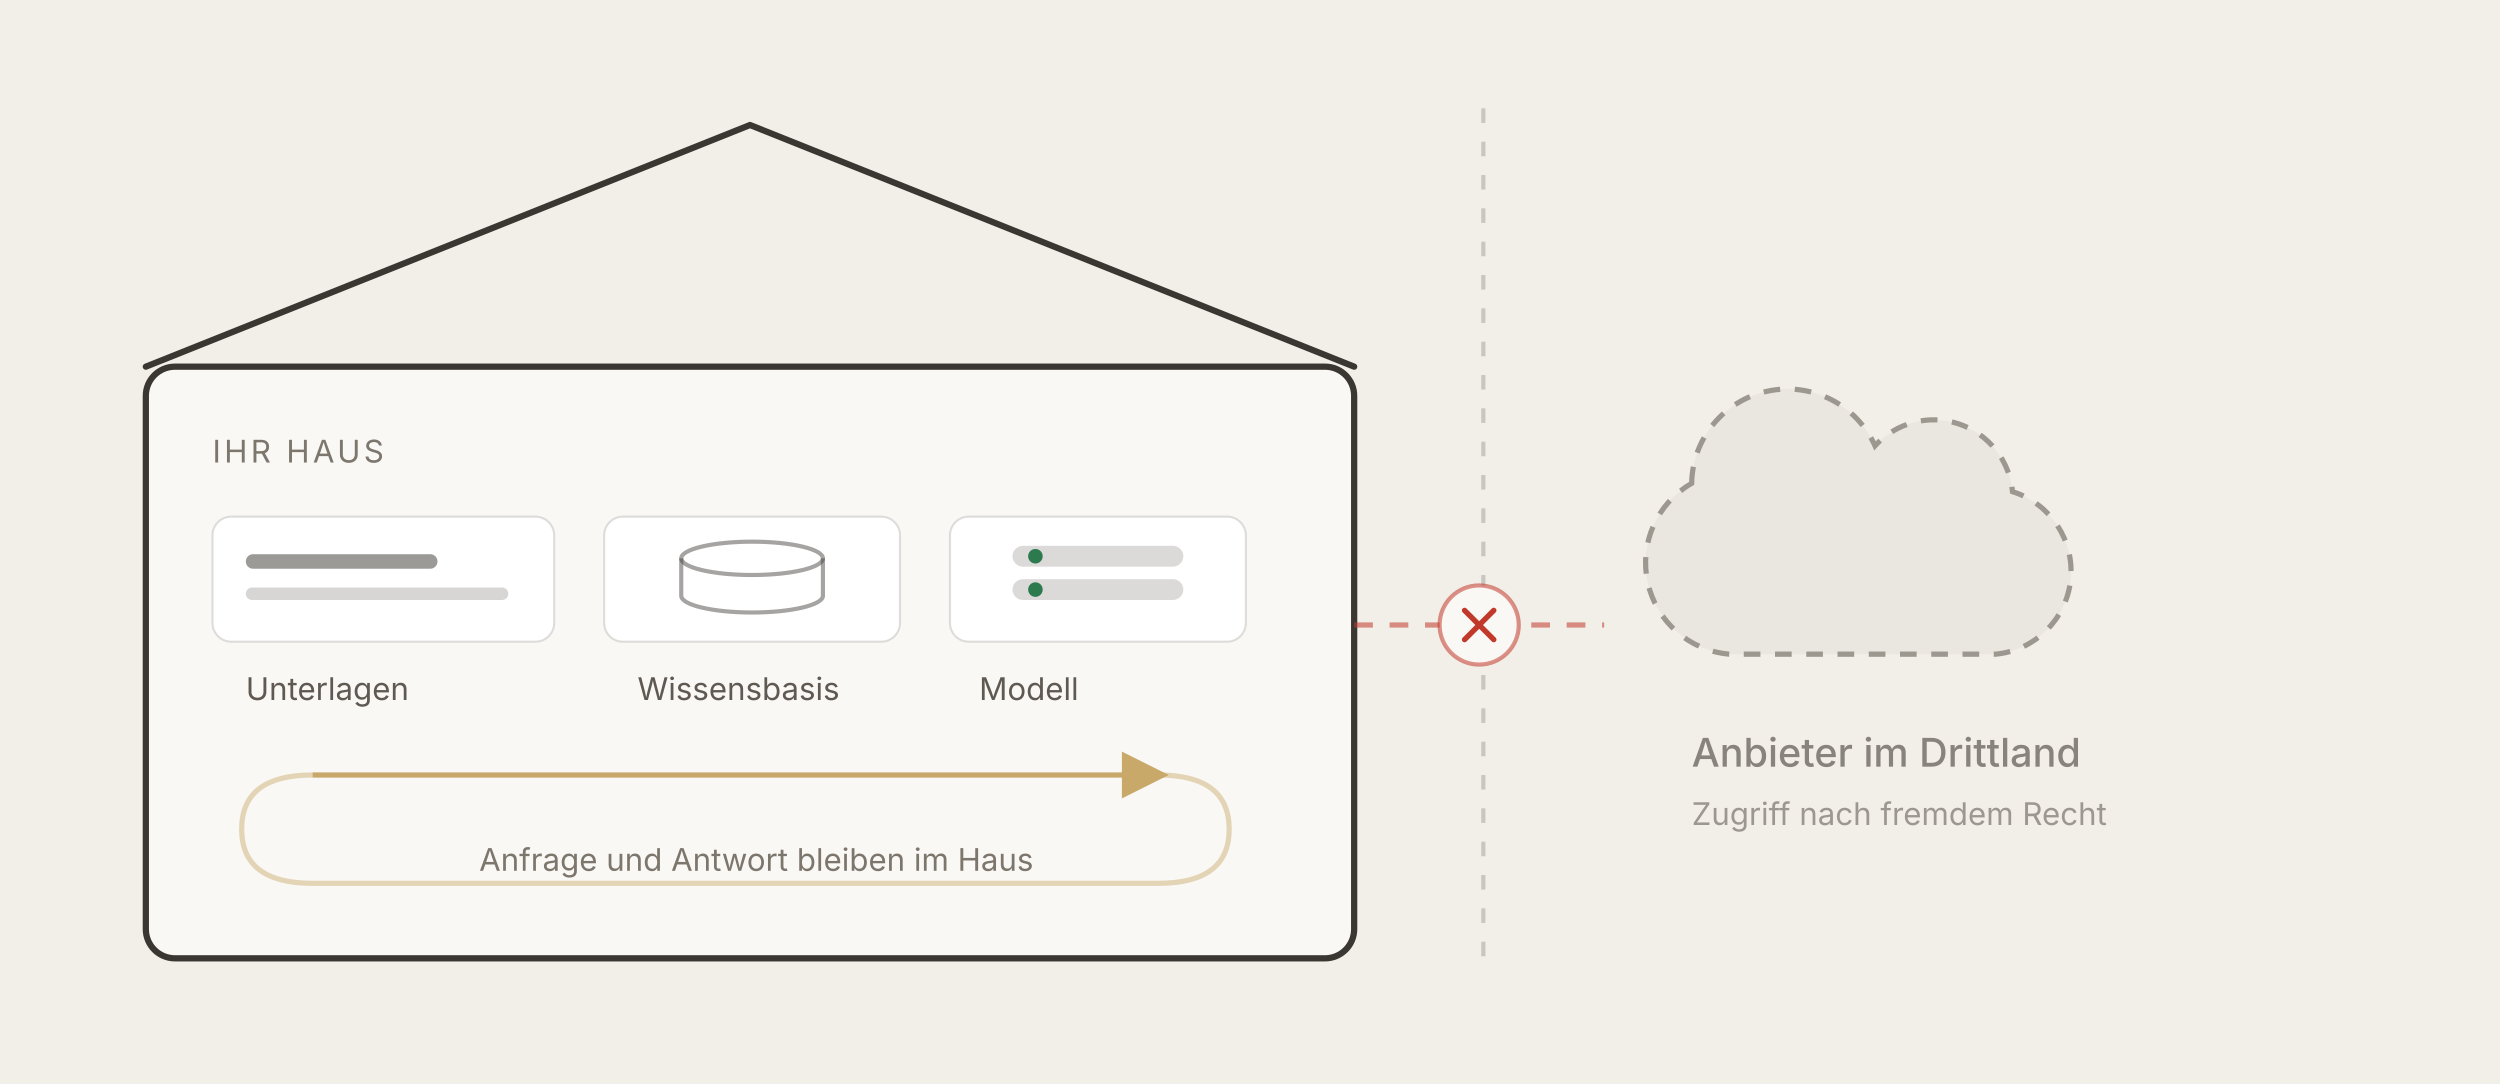
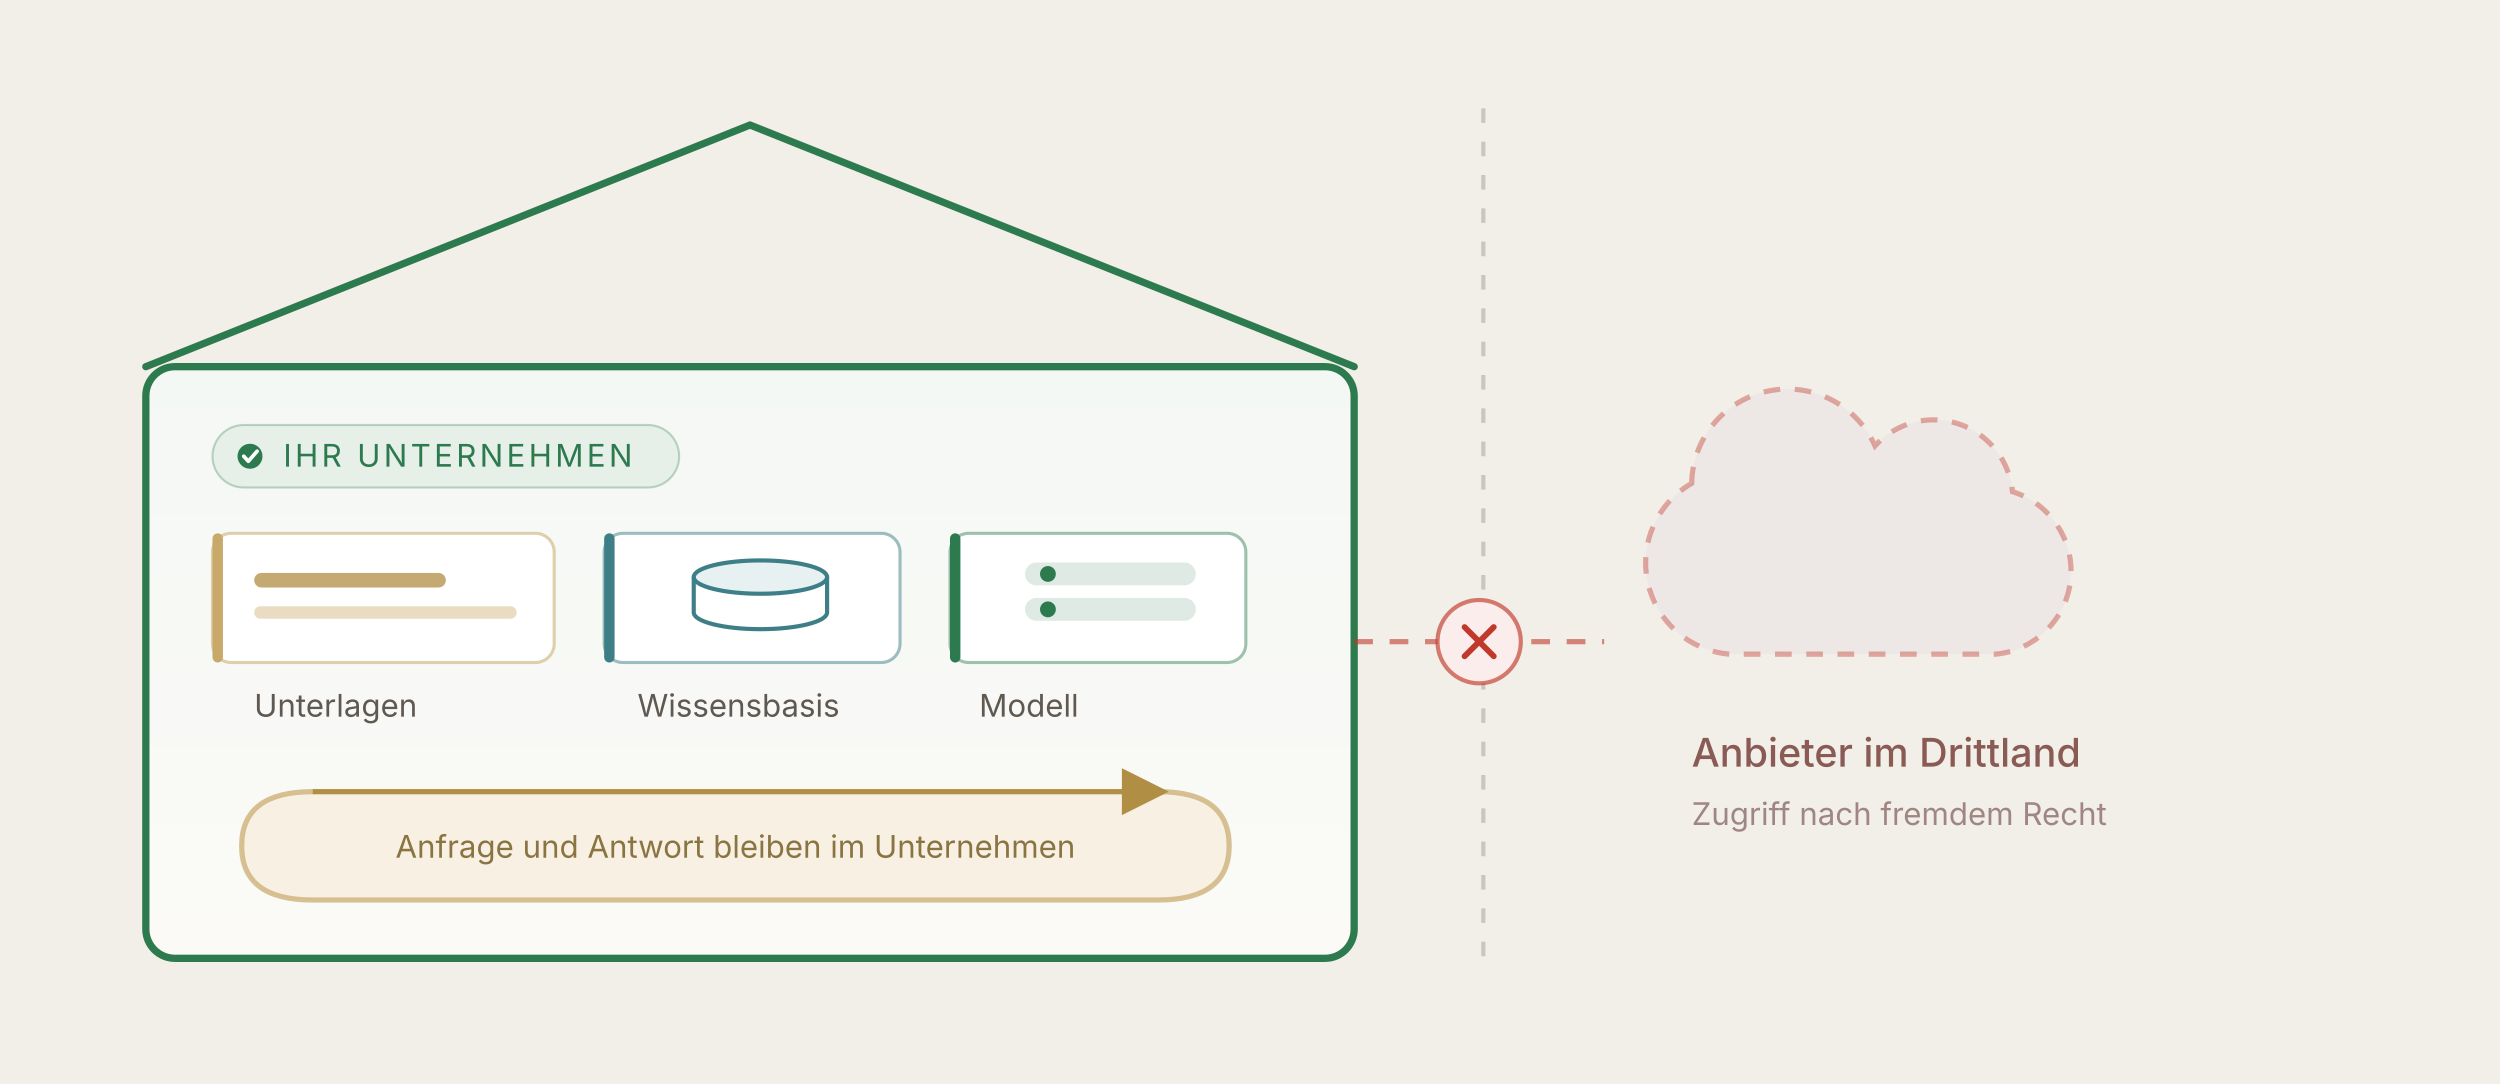
<svg xmlns="http://www.w3.org/2000/svg" viewBox="0 0 1200 520" role="img" width="1200" height="520">
  <defs>
    <style>
      .t { font-family: Inter, system-ui, -apple-system, sans-serif; }
      .cap { font-size: 15px; letter-spacing: 1.6px; }
      .lbl { font-size: 19px; font-weight: 500; }
      .sub { font-size: 15px; }

      /* Kompaktfassung: erscheint erst, wenn die Grafik klein dargestellt wird */
      .compact { display: none; }

      /* Media Queries beziehen sich hier auf die Anzeigegröße der Grafik,
         nicht auf das Browserfenster. Unterhalb von ~560px würden die
-          Detailbeschriftungen auf Briefmarkengröße schrumpfen — deshalb
+          Detailbeschriftungen auf Briefmarkengröße schrumpfen, deshalb
         treten dann zwei große Labels an ihre Stelle. Die vollständige
         Erklärung steht ohnehin in der Bildunterschrift. */
      @media (max-width: 560px) {
        .detail  { display: none; }
        .compact { display: block; }
      }
    </style>
+     <linearGradient id="safe" x1="0" y1="0" x2="0" y2="1">
+       <stop offset="0" stop-color="#F4F8F4" />
+       <stop offset="1" stop-color="#FBFAF7" />
+     </linearGradient>
    <marker id="ar" markerWidth="9" markerHeight="9" refX="7" refY="4.5" orient="auto">
-       <path d="M0 0 L9 4.5 L0 9 z" fill="#C8A96A" />
+       <path d="M0 0 L9 4.5 L0 9 z" fill="#B08E43" />
    </marker>
  </defs>
  <rect width="1200" height="520" fill="#F2EFE9" />
  <g>
-     <path d="M70 176 L360 60 L650 176" fill="none" stroke="#3A3631" stroke-width="3" stroke-linejoin="round" stroke-linecap="round" />
-     <rect x="70" y="176" width="580" height="284" rx="14" fill="#FAF8F5" stroke="#3A3631" stroke-width="3" />
-     <text x="102" y="222" class="t cap detail" fill="#7C766C">IHR HAUS</text>
-     <rect x="102" y="248" width="164" height="60" rx="9" fill="#fff" stroke="#3A3631" stroke-opacity=".16" />
-     <rect x="118" y="266" width="92" height="7" rx="3.5" fill="#3A3631" fill-opacity=".5" />
-     <rect x="118" y="282" width="126" height="6" rx="3" fill="#3A3631" fill-opacity=".2" />
-     <text x="118" y="336" class="t sub detail" fill="#5F5952">Unterlagen</text>
-     <rect x="290" y="248" width="142" height="60" rx="9" fill="#fff" stroke="#3A3631" stroke-opacity=".16" />
-     <ellipse cx="361" cy="268" rx="34" ry="8" fill="none" stroke="#3A3631" stroke-opacity=".45" stroke-width="2" />
-     <path d="M327 268v18c0 4.4 15.2 8 34 8s34-3.6 34-8v-18" fill="none" stroke="#3A3631" stroke-opacity=".45" stroke-width="2" />
-     <text x="306" y="336" class="t sub detail" fill="#5F5952">Wissensbasis</text>
-     <rect x="456" y="248" width="142" height="60" rx="9" fill="#fff" stroke="#3A3631" stroke-opacity=".16" />
-     <rect x="486" y="262" width="82" height="10" rx="5" fill="#3A3631" fill-opacity=".18" />
-     <rect x="486" y="278" width="82" height="10" rx="5" fill="#3A3631" fill-opacity=".18" />
-     <circle cx="497" cy="267" r="3.5" fill="#2D7A4F" />
-     <circle cx="497" cy="283" r="3.5" fill="#2D7A4F" />
-     <text x="470" y="336" class="t sub detail" fill="#5F5952">Modell</text>
-     <path d="M150 372 H556" fill="none" stroke="#C8A96A" stroke-width="2.5" marker-end="url(#ar)" />
-     <path d="M150 372 q-34 0 -34 26 t34 26 H556 q34 0 34 -26 t-34 -26" fill="none" stroke="#C8A96A" stroke-width="2.5" stroke-opacity=".45" />
-     <text x="230" y="418" class="t sub detail" fill="#7C766C">Anfrage und Antwort bleiben im Haus</text>
-     <text x="360" y="410" class="t compact" font-size="52" font-weight="500" text-anchor="middle" fill="#3A3631">Im Haus</text>
+     <path d="M70 176 L360 60 L650 176" fill="none" stroke="#2D7A4F" stroke-width="3.5" stroke-linejoin="round" stroke-linecap="round" />
+     <rect x="70" y="176" width="580" height="284" rx="14" fill="url(#safe)" stroke="#2D7A4F" stroke-width="3.5" />
+     <g class="detail">
+       <rect x="102" y="204" width="224" height="30" rx="15" fill="#E6F0E8" stroke="#2D7A4F" stroke-opacity=".3" />
+       <circle cx="120" cy="219" r="6" fill="#2D7A4F" />
+       <path d="M117 219 l2.2 2.4 l4.2 -4.8" fill="none" stroke="#fff" stroke-width="1.8" stroke-linecap="round" stroke-linejoin="round" />
+       <text x="136" y="224" class="t cap" fill="#2D7A4F">IHR UNTERNEHMEN</text>
+     </g>
+     <rect x="102" y="256" width="164" height="62" rx="9" fill="#fff" stroke="#C8A96A" stroke-opacity=".55" stroke-width="1.5" />
+     <rect x="102" y="256" width="5" height="62" rx="2.5" fill="#C8A96A" />
+     <rect x="122" y="275" width="92" height="7" rx="3.5" fill="#B08E43" fill-opacity=".75" />
+     <rect x="122" y="291" width="126" height="6" rx="3" fill="#C8A96A" fill-opacity=".4" />
+     <text x="122" y="344" class="t sub detail" fill="#5F5952">Unterlagen</text>
+     <rect x="290" y="256" width="142" height="62" rx="9" fill="#fff" stroke="#3E7F87" stroke-opacity=".5" stroke-width="1.5" />
+     <rect x="290" y="256" width="5" height="62" rx="2.5" fill="#3E7F87" />
+     <ellipse cx="365" cy="277" rx="32" ry="8" fill="#E7F1F2" stroke="#3E7F87" stroke-width="2" />
+     <path d="M333 277v17c0 4.4 14.3 8 32 8s32-3.6 32-8v-17" fill="none" stroke="#3E7F87" stroke-width="2" />
+     <text x="306" y="344" class="t sub detail" fill="#5F5952">Wissensbasis</text>
+     <rect x="456" y="256" width="142" height="62" rx="9" fill="#fff" stroke="#2D7A4F" stroke-opacity=".45" stroke-width="1.5" />
+     <rect x="456" y="256" width="5" height="62" rx="2.5" fill="#2D7A4F" />
+     <rect x="492" y="270" width="82" height="11" rx="5.5" fill="#2D7A4F" fill-opacity=".16" />
+     <rect x="492" y="287" width="82" height="11" rx="5.5" fill="#2D7A4F" fill-opacity=".16" />
+     <circle cx="503" cy="275.5" r="3.8" fill="#2D7A4F" />
+     <circle cx="503" cy="292.5" r="3.8" fill="#2D7A4F" />
+     <text x="470" y="344" class="t sub detail" fill="#5F5952">Modell</text>
+     <path d="M150 380 q-34 0 -34 26 t34 26 H556 q34 0 34 -26 t-34 -26" fill="#F7F0E3" stroke="#C8A96A" stroke-width="2.5" stroke-opacity=".7" />
+     <path d="M150 380 H556" fill="none" stroke="#B08E43" stroke-width="2.5" marker-end="url(#ar)" />
+     <text x="353" y="411.7" text-anchor="middle" class="t sub detail" fill="#8A7442">Anfrage und Antwort bleiben im Unternehmen</text>
+     <text x="360" y="418" class="t compact" font-size="50" font-weight="500" text-anchor="middle" fill="#2D7A4F">Im Unternehmen</text>
  </g>
  <line x1="712" y1="52" x2="712" y2="468" stroke="#3A3631" stroke-opacity=".22" stroke-width="2" stroke-dasharray="7 9" />
-   <g opacity=".72">
-     <path d="M812 232 a46 46 0 0 1 88 -18 a38 38 0 0 1 66 22 a40 40 0 0 1 -8 78 H830              a44 44 0 0 1 -18 -82 z" fill="#E8E3DC" stroke="#7C766C" stroke-width="2.5" stroke-dasharray="8 7" />
-     <text x="812" y="368" class="t lbl detail" fill="#5F5952">Anbieter im Drittland</text>
-     <text x="812" y="396" class="t sub detail" fill="#7C766C">Zugriff nach fremdem Recht</text>
-     <text x="893" y="410" class="t compact" font-size="52" font-weight="500" text-anchor="middle" fill="#5F5952">Extern</text>
+   <g>
+     <path d="M812 232 a46 46 0 0 1 88 -18 a38 38 0 0 1 66 22 a40 40 0 0 1 -8 78 H830              a44 44 0 0 1 -18 -82 z" fill="#EDE7E6" stroke="#C0392B" stroke-opacity=".4" stroke-width="2.5" stroke-dasharray="8 7" />
+     <text x="812" y="368" class="t lbl detail" fill="#8A5A55">Anbieter im Drittland</text>
+     <text x="812" y="396" class="t sub detail" fill="#A08682">Zugriff nach fremdem Recht</text>
+     <text x="893" y="418" class="t compact" font-size="50" font-weight="500" text-anchor="middle" fill="#8A5A55">Extern</text>
  </g>
-   <path d="M650 300 H770" fill="none" stroke="#C0392B" stroke-opacity=".55" stroke-width="2.5" stroke-dasharray="9 8" />
-   <g transform="translate(710 300)">
-     <circle r="19" fill="#FAF8F5" stroke="#C0392B" stroke-opacity=".55" stroke-width="2" />
-     <path d="M-7 -7 L7 7 M7 -7 L-7 7" stroke="#C0392B" stroke-width="2.6" stroke-linecap="round" />
+   <path d="M650 308 H770" fill="none" stroke="#C0392B" stroke-opacity=".6" stroke-width="2.5" stroke-dasharray="9 8" />
+   <g transform="translate(710 308)">
+     <circle r="20" fill="#FBEDEB" stroke="#C0392B" stroke-opacity=".65" stroke-width="2" />
+     <path d="M-7 -7 L7 7 M7 -7 L-7 7" stroke="#C0392B" stroke-width="2.8" stroke-linecap="round" />
  </g>
</svg>
